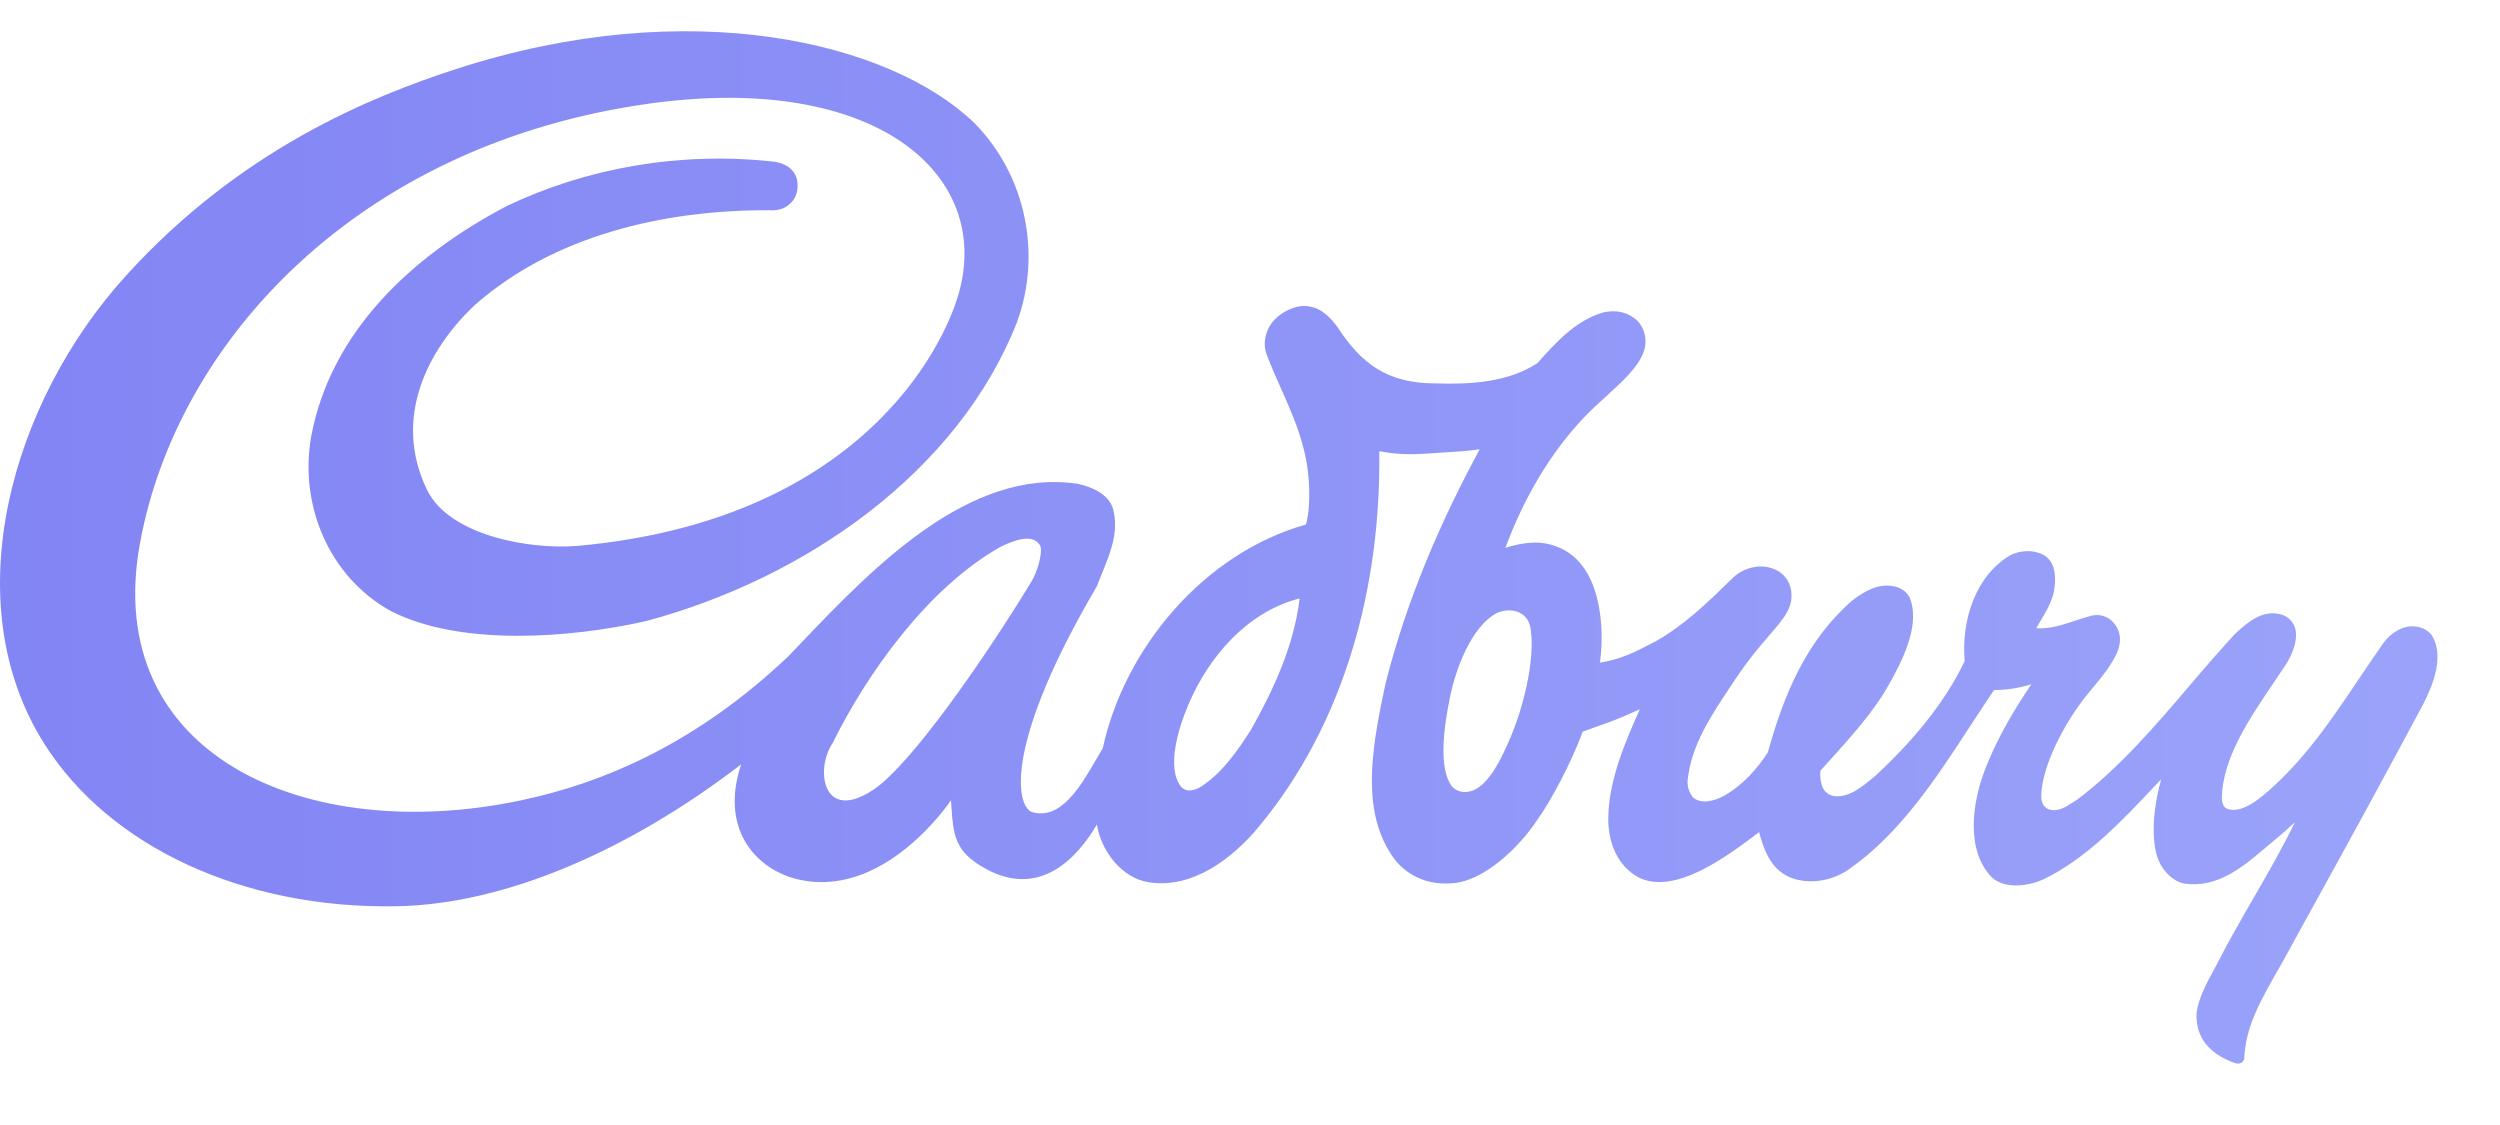
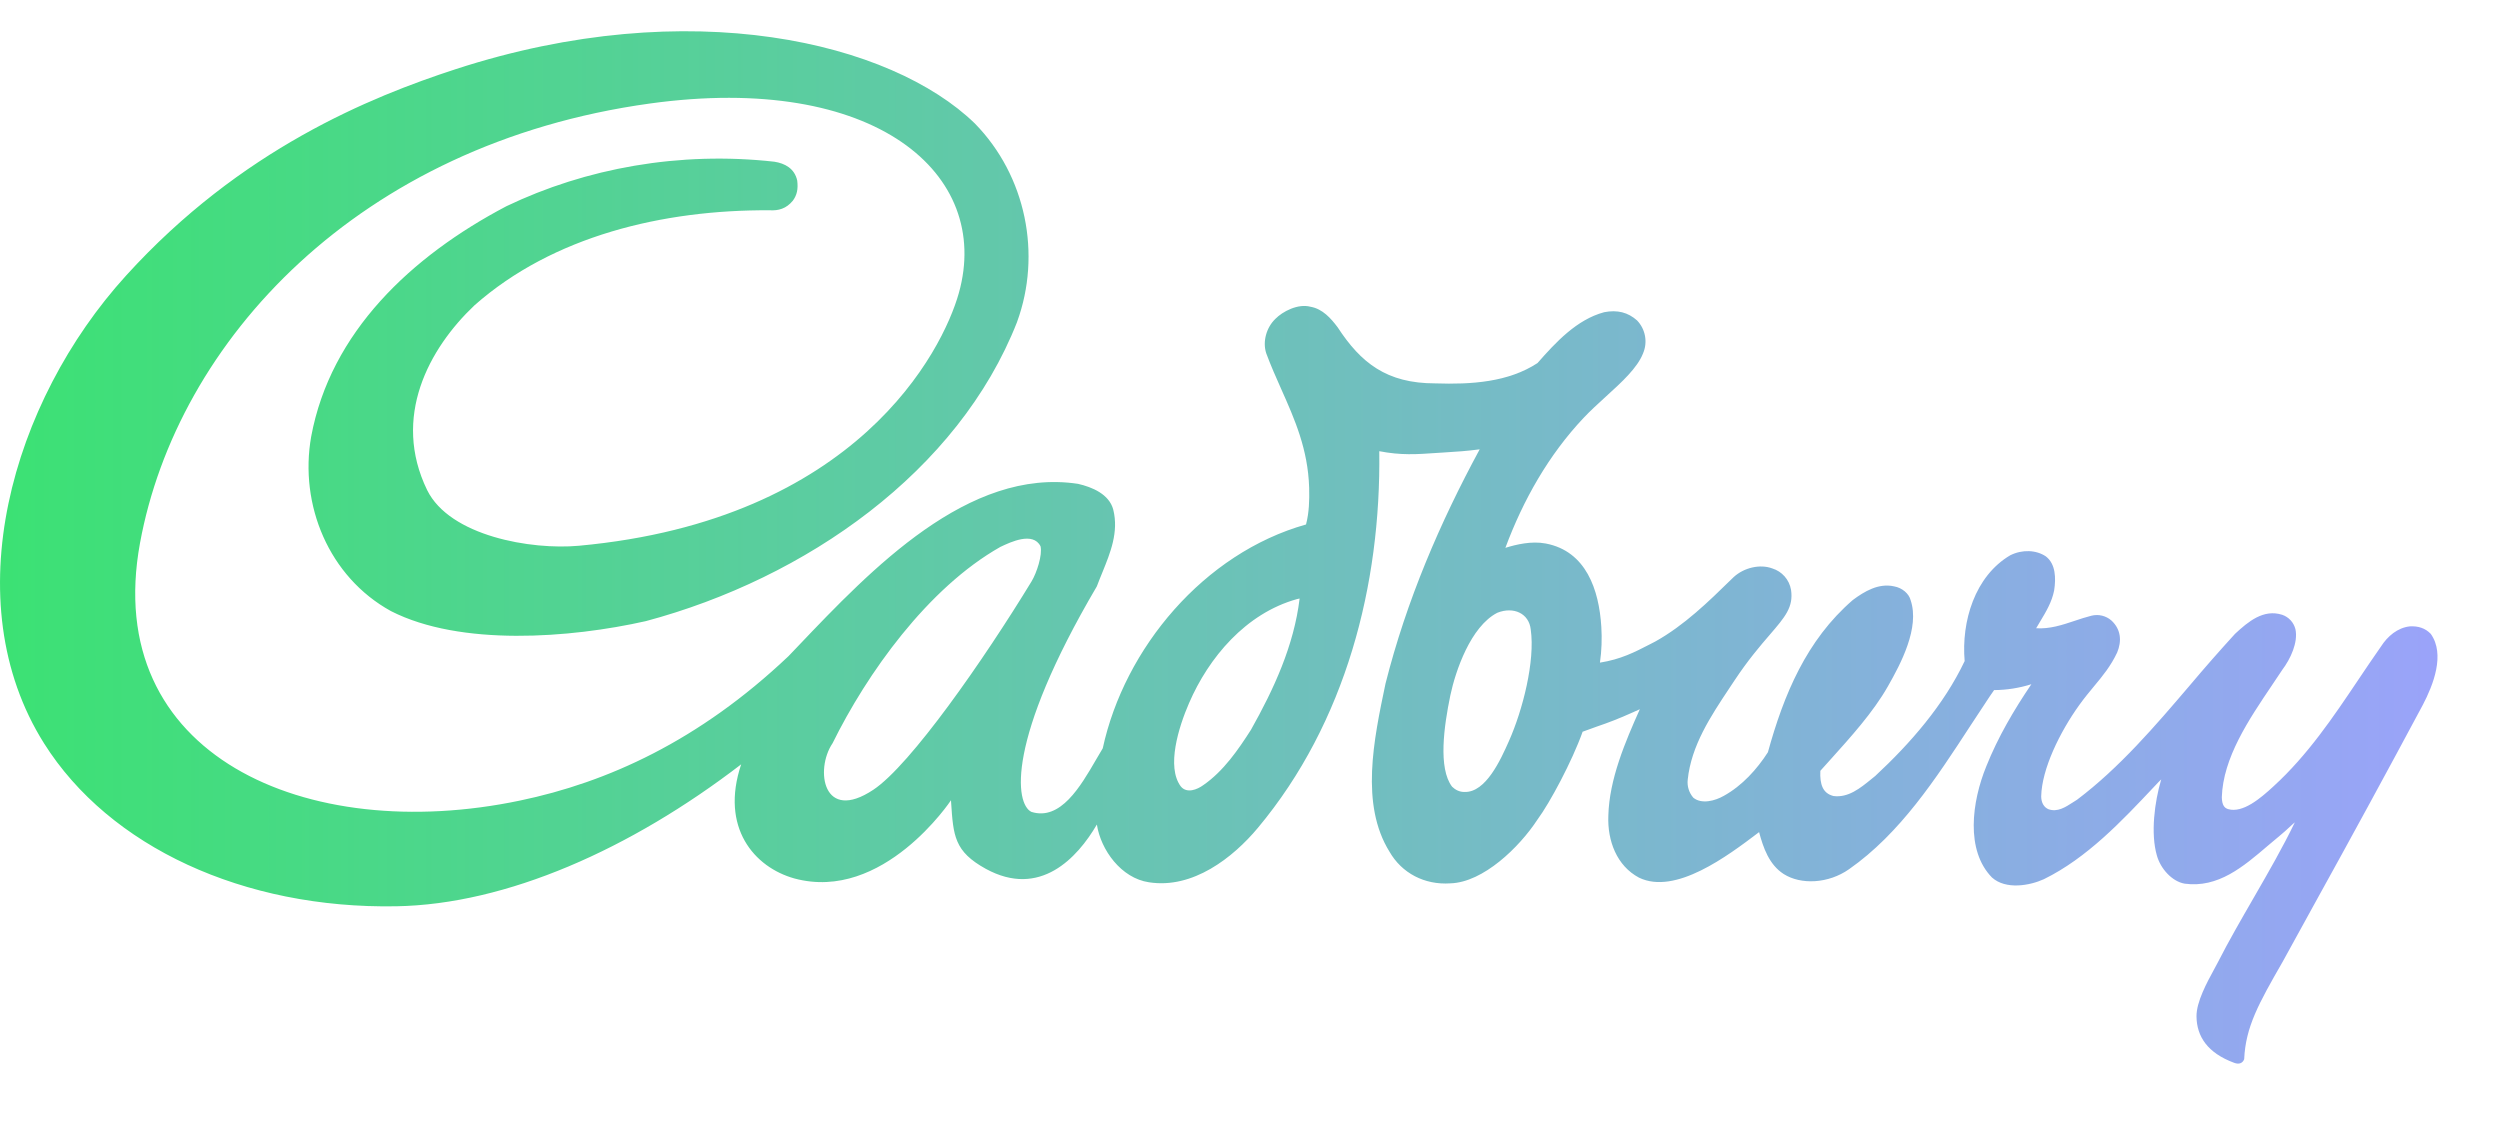
<svg xmlns="http://www.w3.org/2000/svg" width="80" height="36" fill="none">
  <path fill="url(#a)" fill-opacity=".8" fill-rule="evenodd" d="M32.546 10.302c.79-2.16.292-4.674-1.352-6.352-2.67-2.593-9.11-4.18-16.617-1.735-2.706.882-6.872 2.56-10.543 6.604-3.673 4.04-5.49 10.423-2.622 14.972 2.09 3.314 6.39 5.296 11.265 5.21 3.531-.06 7.506-1.828 11.041-4.543-.68 2.025.42 3.296 1.704 3.653 2.844.768 5.01-2.503 5.01-2.503 0 .02.002.037.003.056.07 1.084.102 1.582 1.11 2.138 1.73.947 2.928-.344 3.555-1.417.126.816.779 1.717 1.667 1.848 1.402.22 2.686-.785 3.484-1.74 2.815-3.372 3.943-7.78 3.886-12.055.69.136 1.204.1 1.81.058l.265-.017c.408-.024.73-.047 1.138-.1-1.267 2.339-2.34 4.826-3.015 7.502l-.002.01c-.374 1.782-.808 3.849.13 5.362.394.688 1.123 1.071 1.952 1.014 1.048-.033 2.204-1.153 2.785-2.042.394-.532 1.107-1.863 1.444-2.81.152-.057.304-.111.456-.165a11.94 11.94 0 0 0 1.104-.434 8.26 8.26 0 0 0 .271-.121c-.467 1.043-.98 2.245-1.008 3.408-.033.806.272 1.603.978 1.98 1.167.57 2.845-.698 3.823-1.438l.023-.017c.133.5.321 1.04.786 1.34.55.35 1.428.312 2.092-.153 1.638-1.146 2.78-2.897 3.887-4.596.206-.314.41-.628.616-.935l.139-.201a4.042 4.042 0 0 0 1.193-.188c-.558.822-1.07 1.694-1.442 2.626-.464 1.136-.67 2.686.179 3.557.447.404 1.217.259 1.661.057 1.383-.678 2.5-1.866 3.533-2.963l.146-.155.078-.076c-.213.72-.343 1.728-.14 2.431.113.416.478.832.888.905 1.072.146 1.876-.54 2.67-1.219.139-.118.277-.236.417-.35.087-.07.18-.158.264-.235.07-.064.131-.122.177-.159-.382.795-.855 1.614-1.326 2.431-.397.688-.793 1.374-1.134 2.043a9.343 9.343 0 0 1-.124.232c-.226.415-.568 1.04-.563 1.505.007.639.349 1.17 1.21 1.487.163.06.272 0 .316-.119.046-1.037.467-1.787 1.233-3.12l1.006-1.83a507.217 507.217 0 0 0 3.48-6.391c.328-.63.72-1.612.251-2.269-.176-.182-.4-.255-.672-.239-.389.043-.71.314-.919.642-.245.349-.484.704-.723 1.06-.806 1.2-1.62 2.412-2.714 3.413-.422.39-.986.868-1.456.733-.116-.036-.195-.122-.202-.377.037-1.263.861-2.485 1.607-3.59.111-.165.22-.327.325-.486.266-.353.514-.882.424-1.305a.655.655 0 0 0-.427-.462c-.597-.188-1.082.217-1.506.611a53.73 53.73 0 0 0-1.44 1.641c-1.115 1.307-2.255 2.642-3.619 3.67a5.258 5.258 0 0 0-.133.084c-.24.155-.493.318-.778.217-.142-.06-.23-.202-.233-.41.02-.88.595-2.058 1.225-2.933.16-.222.316-.41.465-.59.279-.336.534-.643.741-1.081.152-.367.123-.738-.18-1.022a.71.71 0 0 0-.648-.155 7.147 7.147 0 0 0-.53.162c-.398.133-.798.266-1.234.238.042-.073.085-.145.128-.216.19-.316.375-.624.448-.996.06-.39.05-.846-.265-1.087-.309-.209-.756-.228-1.14-.036-1.134.667-1.569 2.12-1.459 3.385-.667 1.404-1.734 2.63-2.862 3.678l-.114.092c-.368.3-.75.61-1.221.549-.342-.086-.441-.368-.421-.807l.315-.35c.665-.738 1.377-1.528 1.842-2.345.421-.737 1.028-1.884.733-2.763-.053-.21-.269-.399-.533-.445-.491-.109-.945.158-1.32.439-1.481 1.28-2.208 3.029-2.715 4.87-.348.541-.82 1.067-1.409 1.394-.282.162-.716.277-.979.059a.75.75 0 0 1-.178-.575c.113-1.093.738-2.034 1.336-2.933l.156-.235c.439-.663.827-1.114 1.132-1.468.491-.57.765-.888.682-1.44a.87.87 0 0 0-.604-.686c-.384-.141-.895-.03-1.233.28l-.072.07c-.74.723-1.51 1.474-2.432 1.989l-.174.09c-.486.251-.935.483-1.6.587.056-.383.067-.78.044-1.15-.073-1.179-.485-2.417-1.78-2.662-.451-.086-.94.03-1.29.139.57-1.534 1.386-2.974 2.5-4.155.218-.232.466-.457.71-.68.515-.468 1.014-.923 1.196-1.389a.97.97 0 0 0-.193-1.054c-.29-.258-.63-.346-1.054-.262-.875.236-1.545.959-2.131 1.627-.932.611-2.112.69-3.274.65-1.556 0-2.379-.657-3.123-1.797-.208-.275-.477-.589-.868-.655-.4-.108-.894.152-1.123.388-.289.277-.414.73-.293 1.1.145.393.313.771.481 1.148.429.963.856 1.924.893 3.156.01.4 0 .79-.1 1.175-3.272.922-5.81 3.96-6.505 7.163-.07.113-.141.236-.216.366-.496.855-1.139 1.962-2.068 1.668-.52-.256-.819-2.265 2.095-7.217.055-.148.115-.296.176-.444.26-.64.526-1.293.35-2.008-.129-.498-.678-.726-1.129-.828-3.504-.532-6.615 2.734-8.947 5.182l-.316.331c-2.867 2.718-5.805 4.04-8.593 4.622-6.84 1.434-13.407-1.447-12.16-8.24 1.186-6.464 6.987-12.774 16.313-14.065 7.209-.998 10.96 2.248 9.89 6.064-.52 1.857-3.265 7.268-12.157 8.087-1.53.14-4.131-.31-4.857-1.78-1.134-2.332.05-4.529 1.518-5.917 2.507-2.213 6.024-3.059 9.445-3.038.276.015.525-.047.74-.308.13-.179.173-.367.139-.644-.086-.387-.394-.549-.73-.602-3.036-.34-6.036.206-8.576 1.424-3.047 1.602-5.626 4.03-6.247 7.37-.387 2.184.565 4.493 2.554 5.587 2.224 1.133 5.731.866 8.155.32 5.123-1.37 10-4.784 11.88-9.574ZM26.64 23.788c1.098-2.23 3.046-4.975 5.377-6.29l.008-.003c.307-.146 1.032-.492 1.272-.014.066.275-.122.853-.289 1.127-1.525 2.504-3.869 5.87-5.059 6.663-1.615 1.074-1.876-.64-1.31-1.483Zm11.407-1.283c.63-1.463 1.817-2.876 3.454-3.333l.087-.02c-.182 1.51-.826 2.901-1.558 4.203-.399.623-.873 1.32-1.526 1.77-.191.14-.526.277-.719.04-.467-.627-.069-1.894.262-2.66Zm9.866-2.896c-.851.438-1.336 1.856-1.502 2.642-.205.987-.395 2.333.056 2.924.104.1.24.172.405.168.676.014 1.147-1.027 1.412-1.625.444-.994.843-2.567.7-3.571-.054-.518-.55-.747-1.071-.538Z" clip-rule="evenodd" />
  <defs>
    <linearGradient id="a" x1="0" x2="78" y1="17.518" y2="17.518" gradientUnits="userSpaceOnUse">
-       <stop stop-color="#6366F1" />
+       <stop stop-color="#0BDA51" />
      <stop offset="1" stop-color="#818CF8" />
    </linearGradient>
  </defs>
</svg>
